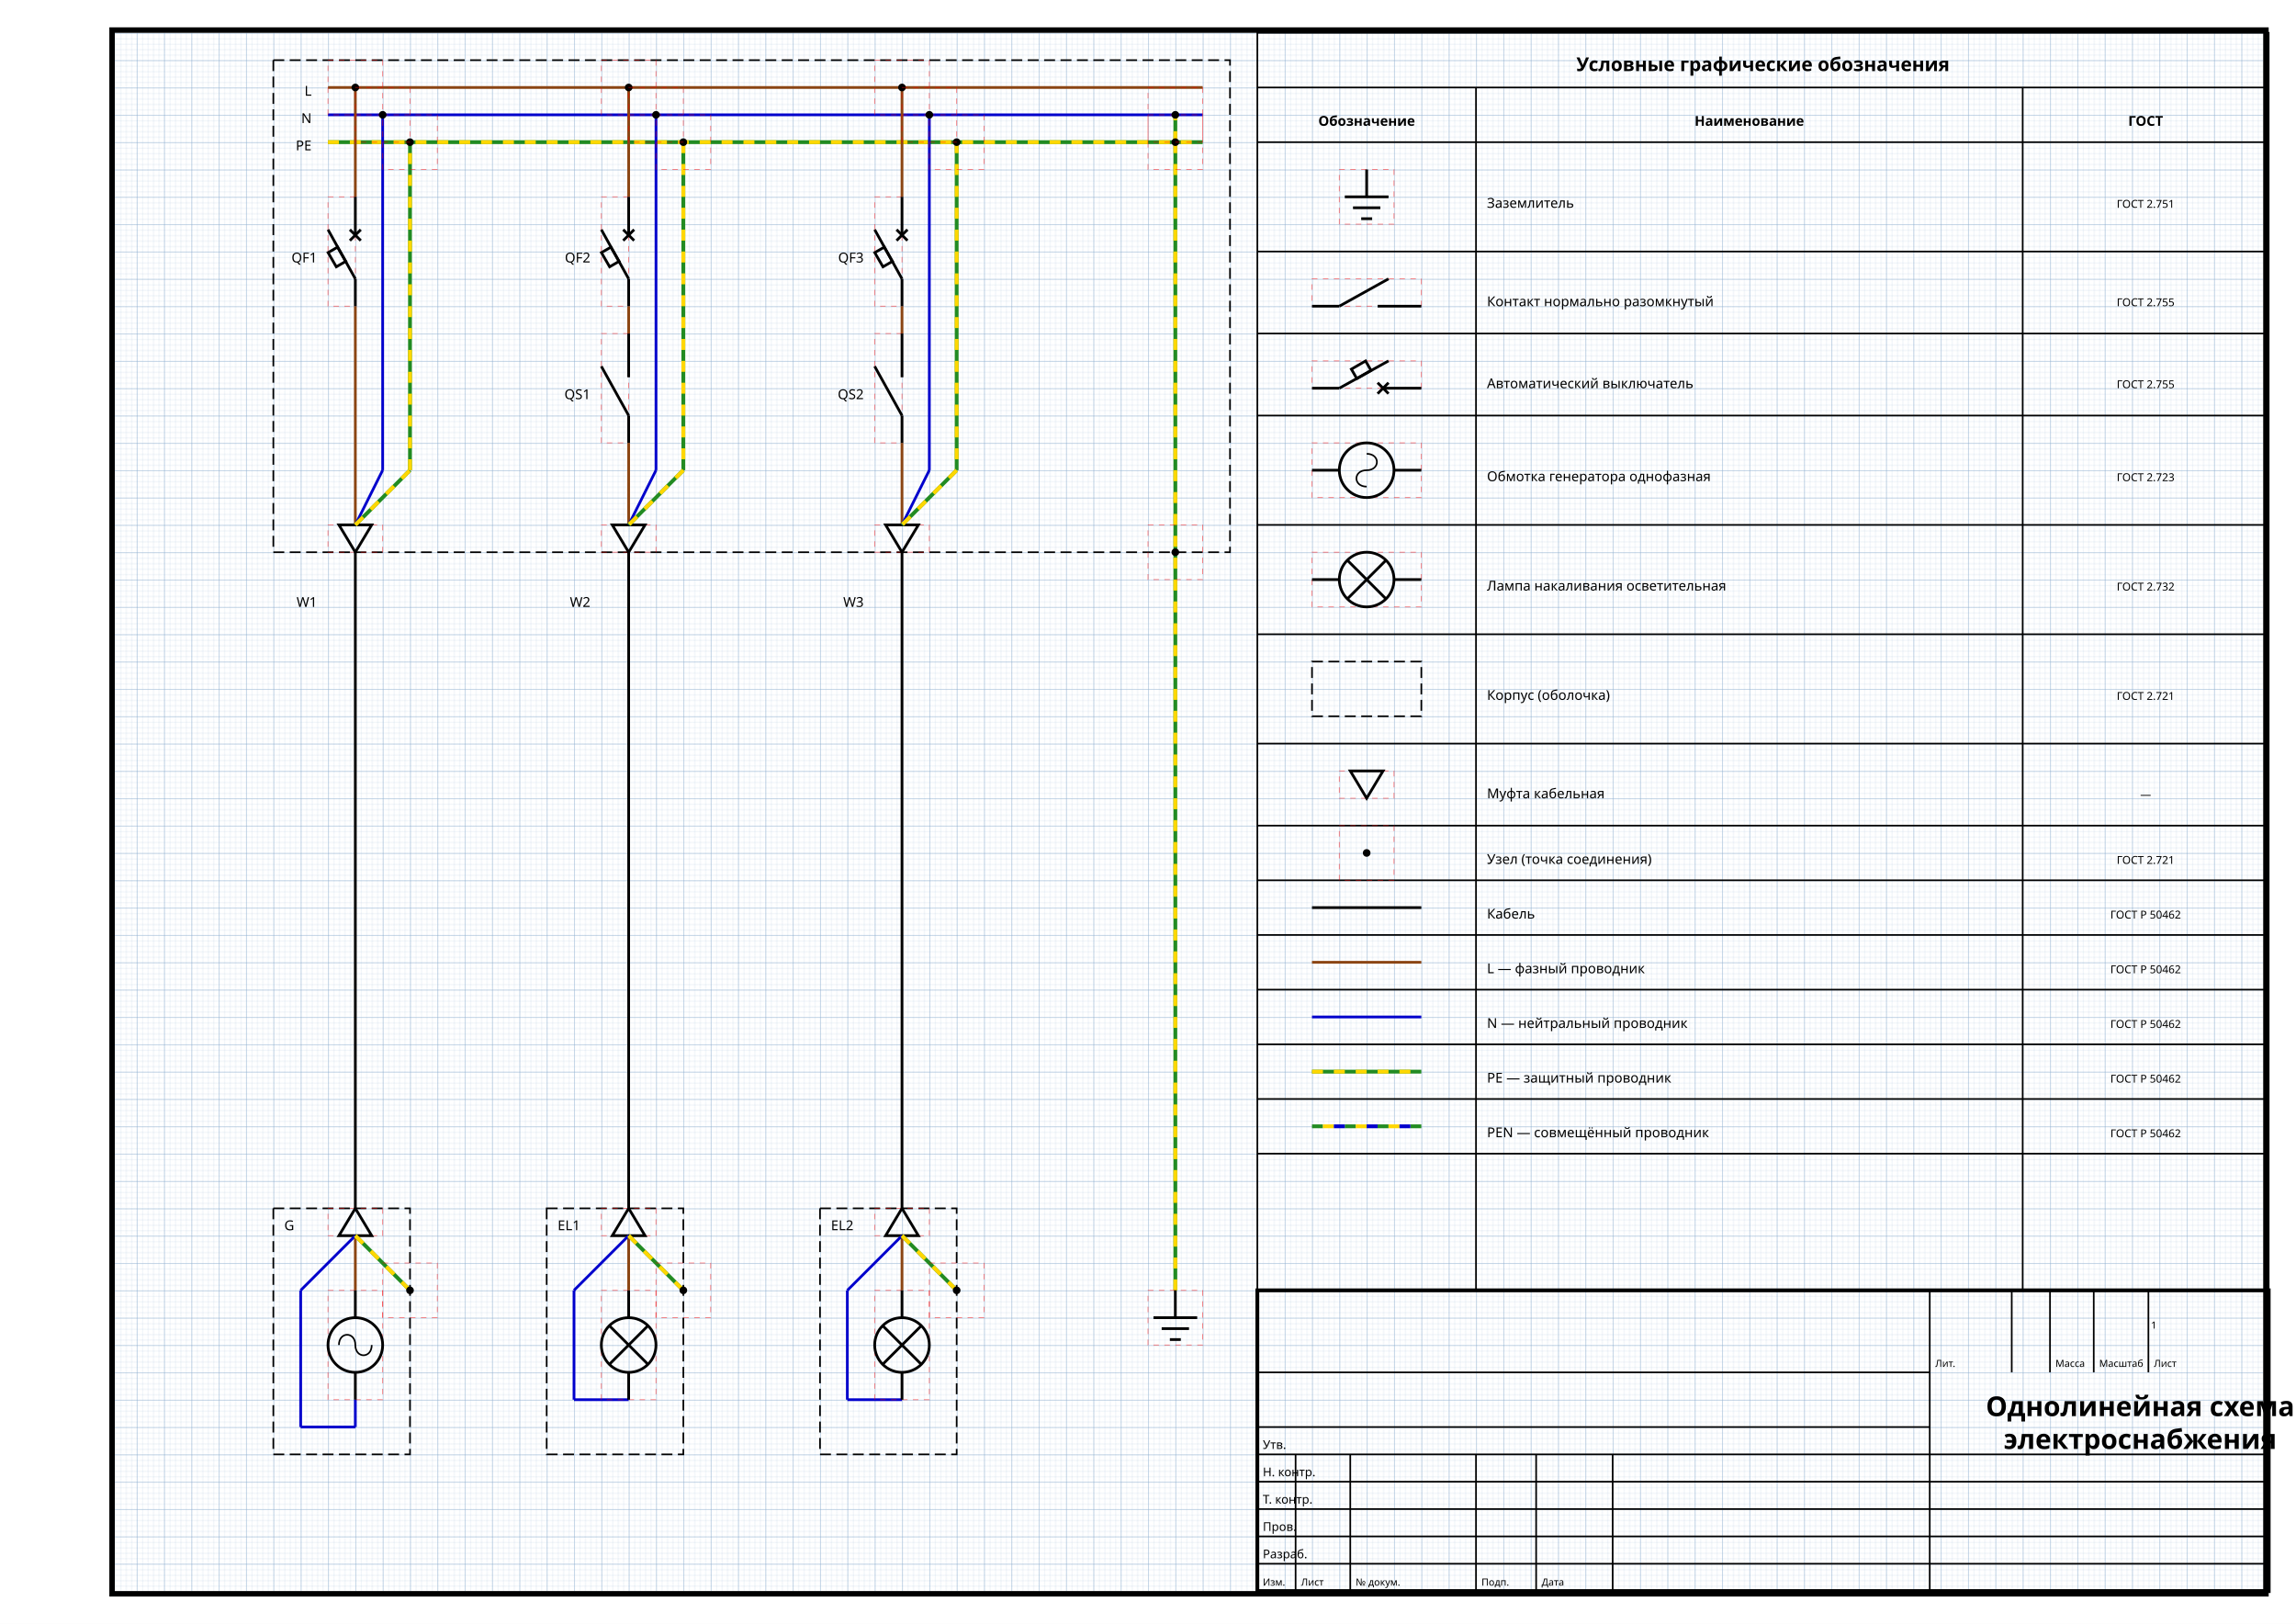
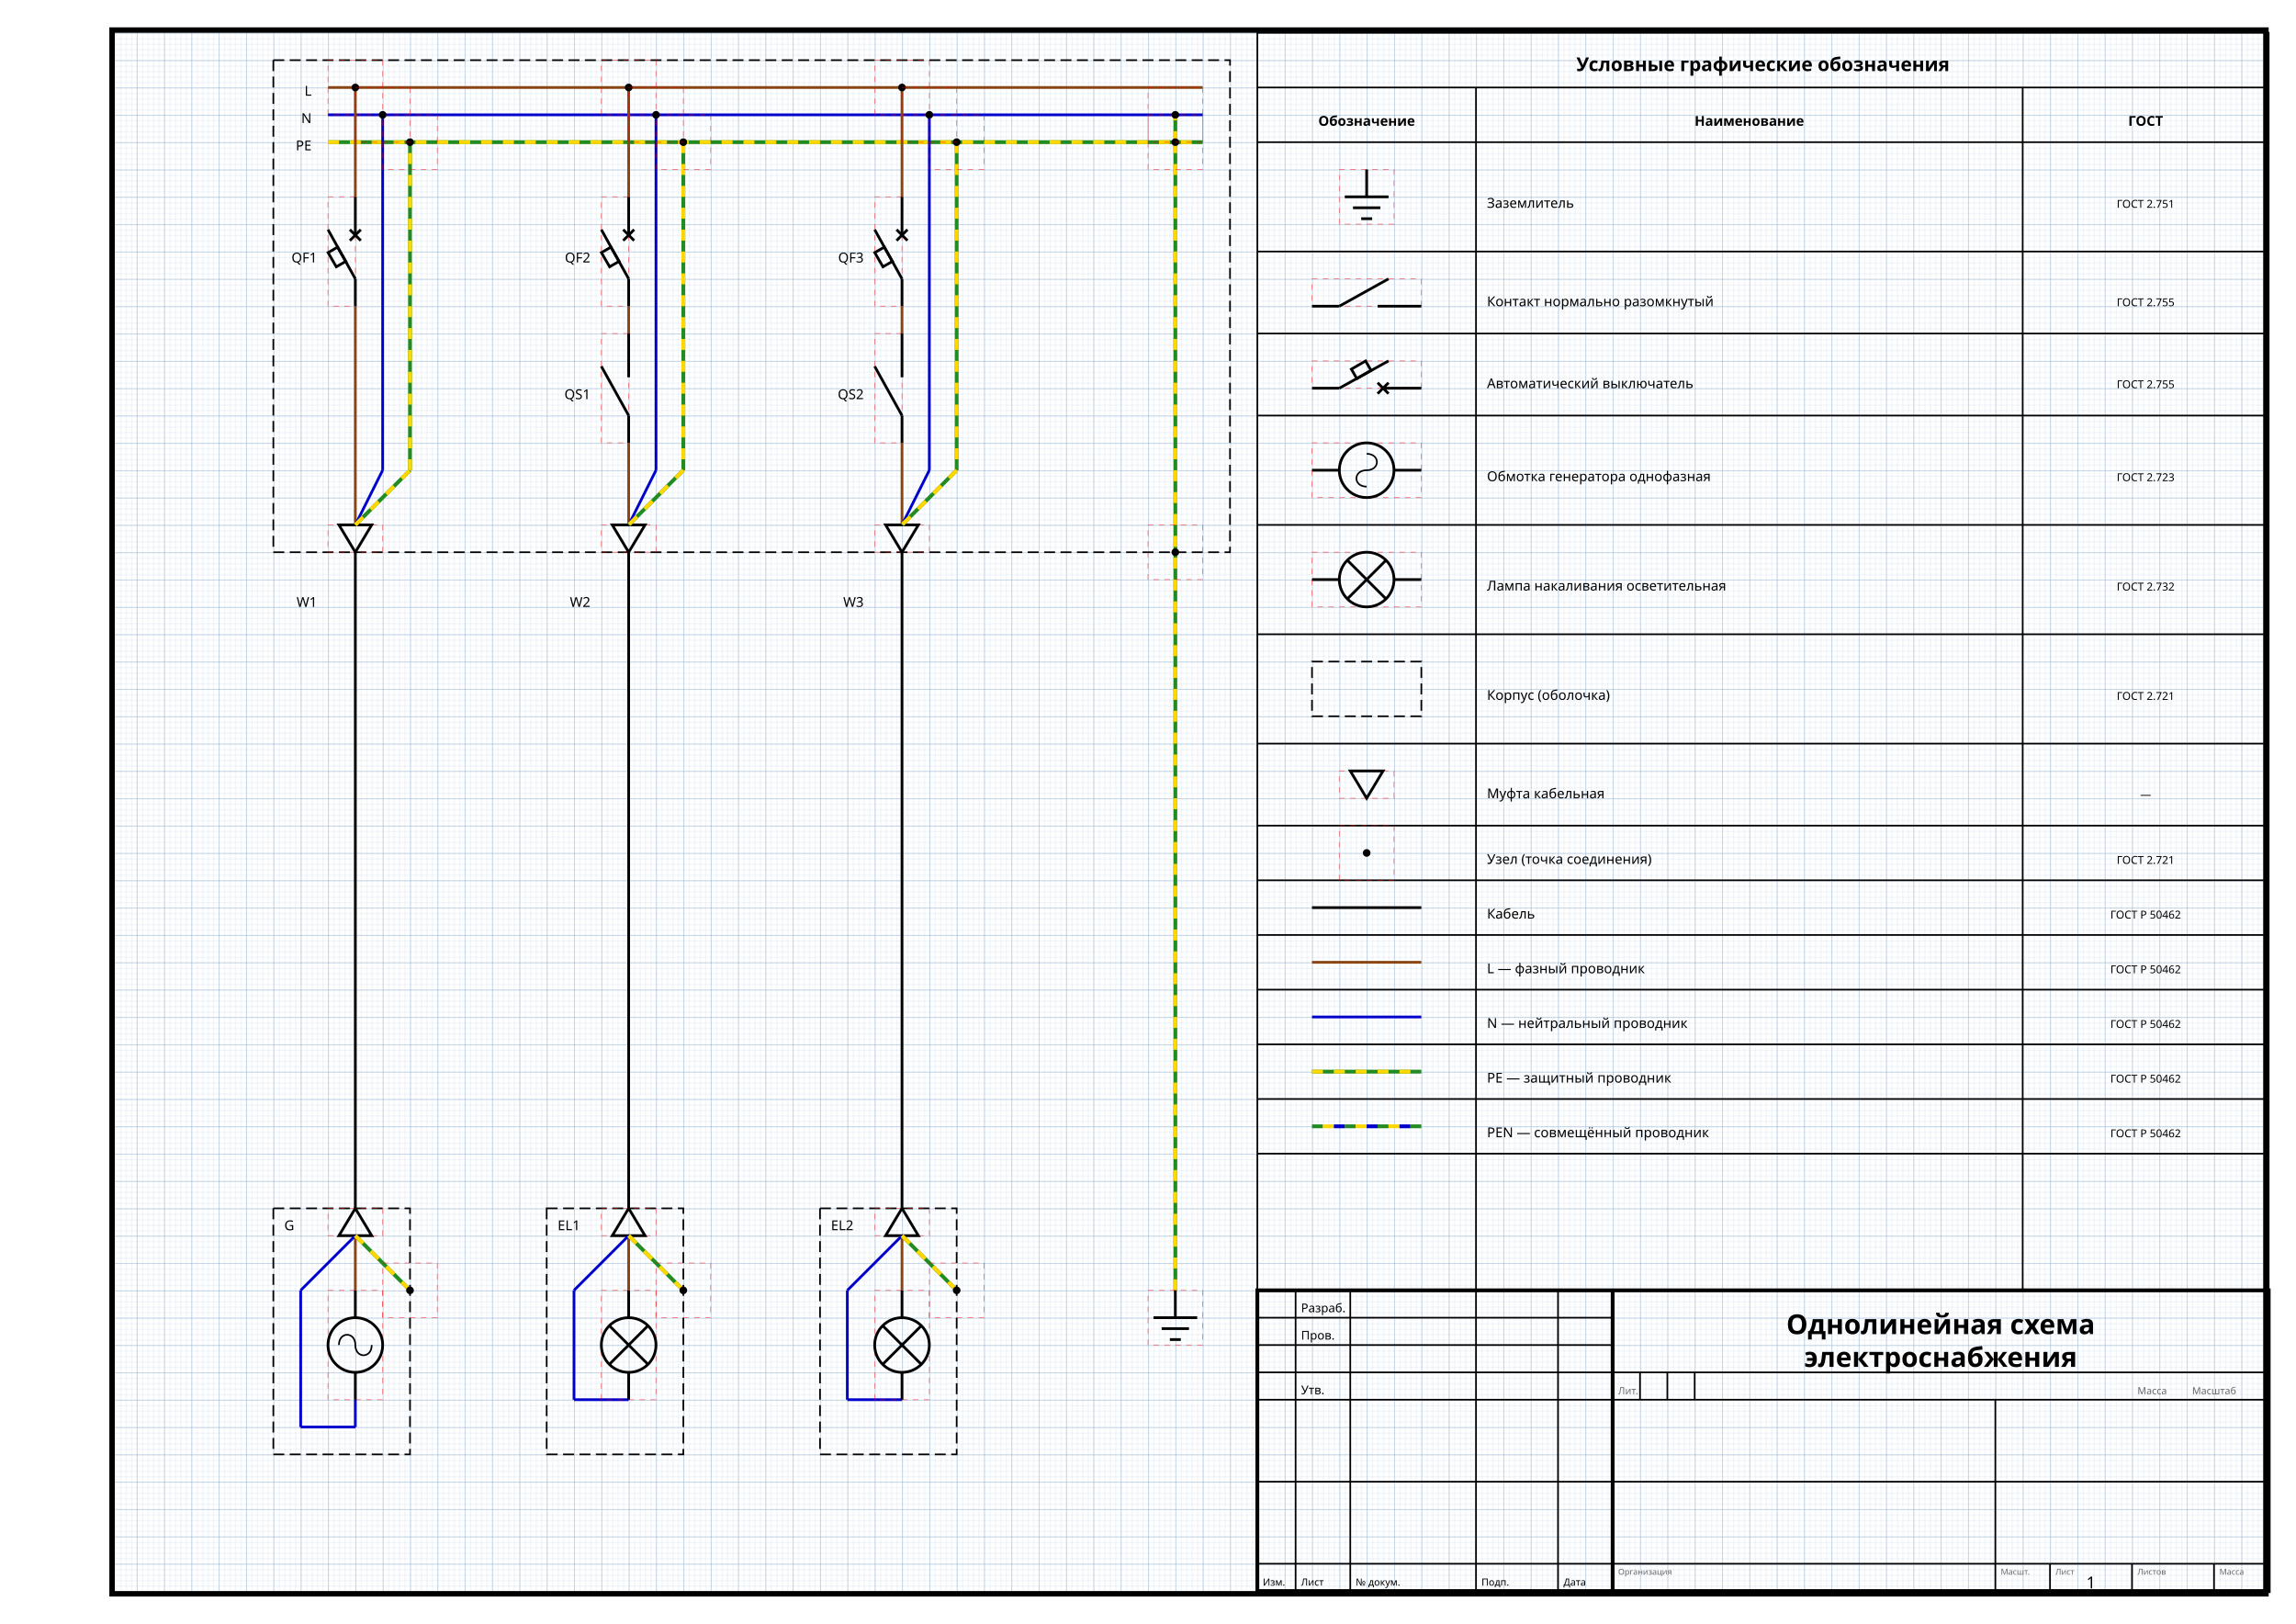
<svg xmlns="http://www.w3.org/2000/svg" width="420mm" height="297mm" viewBox="0 0 420 297">
  <rect width="420" height="297" fill="white" />
  <defs>
    <pattern id="mm1" width="1" height="1" patternUnits="userSpaceOnUse" y="1">
      <line x1="0" y1="0" x2="0" y2="1" stroke="#c8d8e8" stroke-width="0.1" />
      <line x1="0" y1="0" x2="1" y2="0" stroke="#c8d8e8" stroke-width="0.1" />
    </pattern>
    <pattern id="mm5" width="5" height="5" patternUnits="userSpaceOnUse" y="1">
      <rect width="5" height="5" fill="url(#mm1)" />
      <line x1="0" y1="0" x2="0" y2="5" stroke="#90b0d0" stroke-width="0.15" />
      <line x1="0" y1="0" x2="5" y2="0" stroke="#90b0d0" stroke-width="0.15" />
    </pattern>
    <symbol id="ugo-node" overflow="visible">
      <rect x="-5" y="-5" width="10" height="10" fill="none" stroke="red" stroke-width="0.15" stroke-dasharray="1,1" opacity="0.5" />
      <circle cx="0" cy="0" r="0.7" fill="black" stroke="none" />
    </symbol>
    <symbol id="ugo-ground" overflow="visible">
      <rect x="-5" y="0" width="10" height="10" fill="none" stroke="red" stroke-width="0.15" stroke-dasharray="1,1" opacity="0.5" />
      <g stroke="black" stroke-width="0.5">
        <line x1="0" y1="0" x2="0" y2="5" />
        <line x1="-4" y1="5" x2="4" y2="5" />
        <line x1="-2.5" y1="7" x2="2.5" y2="7" />
        <line x1="-1" y1="9" x2="1" y2="9" />
      </g>
    </symbol>
    <symbol id="ugo-contact" overflow="visible">
      <rect x="-5" y="0" width="5" height="20" fill="none" stroke="red" stroke-width="0.15" stroke-dasharray="1,1" opacity="0.5" />
      <g stroke="black" stroke-width="0.5" fill="none">
        <line x1="0" y1="0" x2="0" y2="8" />
        <line x1="0" y1="15" x2="-5" y2="6" />
        <line x1="0" y1="15" x2="0" y2="20" />
      </g>
    </symbol>
    <symbol id="ugo-breaker" overflow="visible">
      <rect x="-5" y="0" width="5" height="20" fill="none" stroke="red" stroke-width="0.15" stroke-dasharray="1,1" opacity="0.5" />
      <g stroke="black" stroke-width="0.5" fill="none">
        <line x1="0" y1="0" x2="0" y2="7" />
        <line x1="-1" y1="6" x2="1" y2="8" />
        <line x1="-1" y1="8" x2="1" y2="6" />
        <line x1="0" y1="15" x2="-5" y2="6" />
        <rect x="-2" y="-1.5" width="2" height="3" fill="none" stroke="black" stroke-width="0.5" transform="translate(-2.5, 10.5) rotate(-30)" />
        <line x1="0" y1="15" x2="0" y2="20" />
      </g>
    </symbol>
    <symbol id="ugo-generator" overflow="visible">
      <rect x="-5" y="0" width="10" height="20" fill="none" stroke="red" stroke-width="0.15" stroke-dasharray="1,1" opacity="0.5" />
      <g stroke="black" stroke-width="0.5" fill="none">
        <line x1="0" y1="0" x2="0" y2="5" />
        <circle cx="0" cy="10" r="5" />
        <path d="M-3,10 C-3,7.5 0,7.5 0,10 S3,12.5 3,10" stroke-width="0.3" />
        <line x1="0" y1="15" x2="0" y2="20" />
      </g>
    </symbol>
    <symbol id="ugo-lamp" overflow="visible">
      <rect x="-5" y="0" width="10" height="20" fill="none" stroke="red" stroke-width="0.15" stroke-dasharray="1,1" opacity="0.5" />
      <g stroke="black" stroke-width="0.5" fill="none">
        <line x1="0" y1="0" x2="0" y2="5" />
        <circle cx="0" cy="10" r="5" />
        <line x1="-3.5" y1="6.5" x2="3.5" y2="13.5" />
        <line x1="3.5" y1="6.5" x2="-3.5" y2="13.5" />
        <line x1="0" y1="15" x2="0" y2="20" />
      </g>
    </symbol>
    <symbol id="ugo-mufta" overflow="visible">
      <rect x="-5" y="0" width="10" height="5" fill="none" stroke="red" stroke-width="0.15" stroke-dasharray="1,1" opacity="0.5" />
      <polygon points="-3,0 3,0 0,5" stroke="black" stroke-width="0.5" fill="none" />
    </symbol>
  </defs>
  <rect x="21" y="6" width="393" height="285" fill="url(#mm5)" />
  <rect x="20.5" y="5.5" width="394" height="286" fill="none" stroke="black" stroke-width="1" />
  <g stroke="black" stroke-width="0.3" font-family="sans-serif" fill="none">
    <rect x="230" y="236" width="185" height="55" stroke-width="0.7" />
+     <line x1="230" y1="241" x2="295" y2="241" />
+     <line x1="230" y1="246" x2="295" y2="246" />
+     <line x1="230" y1="251" x2="415" y2="251" />
+     <line x1="230" y1="256" x2="415" y2="256" />
+     <line x1="230" y1="271" x2="415" y2="271" />
    <line x1="230" y1="286" x2="415" y2="286" />
-     <line x1="230" y1="281" x2="415" y2="281" />
-     <line x1="230" y1="276" x2="415" y2="276" />
-     <line x1="230" y1="271" x2="415" y2="271" />
-     <line x1="230" y1="266" x2="415" y2="266" />
-     <line x1="230" y1="261" x2="353" y2="261" />
-     <line x1="230" y1="251" x2="353" y2="251" />
-     <line x1="237" y1="266" x2="237" y2="291" />
-     <line x1="247" y1="266" x2="247" y2="291" />
-     <line x1="270" y1="266" x2="270" y2="291" />
-     <line x1="281" y1="266" x2="281" y2="291" />
-     <line x1="295" y1="266" x2="295" y2="291" />
-     <line x1="353" y1="236" x2="353" y2="291" />
-     <line x1="368" y1="236" x2="368" y2="251" />
-     <line x1="375" y1="236" x2="375" y2="251" />
-     <line x1="383" y1="236" x2="383" y2="251" />
-     <line x1="393" y1="236" x2="393" y2="251" />
+     <line x1="237" y1="236" x2="237" y2="291" />
+     <line x1="247" y1="236" x2="247" y2="291" />
+     <line x1="270" y1="236" x2="270" y2="291" />
+     <line x1="285" y1="236" x2="285" y2="291" />
+     <line x1="295" y1="236" x2="295" y2="291" stroke-width="0.7" />
+     <line x1="365" y1="256" x2="365" y2="286" />
+     <line x1="300" y1="251" x2="300" y2="256" />
+     <line x1="305" y1="251" x2="305" y2="256" />
+     <line x1="310" y1="251" x2="310" y2="256" />
+     <line x1="365" y1="286" x2="365" y2="291" />
+     <line x1="375" y1="286" x2="375" y2="291" />
+     <line x1="390" y1="286" x2="390" y2="291" />
+     <line x1="405" y1="286" x2="405" y2="291" />
+     <g font-size="2.2" fill="black" stroke="none">
+       <text x="238" y="240">Разраб.</text>
+       <text x="238" y="245">Пров.</text>
+       <text x="238" y="255">Утв.</text>
+     </g>
    <g font-size="1.8" fill="black" stroke="none">
      <text x="231" y="290">Изм.</text>
      <text x="238" y="290">Лист</text>
      <text x="248" y="290">№ докум.</text>
      <text x="271" y="290">Подп.</text>
-       <text x="282" y="290">Дата</text>
-     </g>
-     <g font-size="2.2" fill="black" stroke="none">
-       <text x="231" y="285">Разраб.</text>
-       <text x="231" y="280">Пров.</text>
-       <text x="231" y="270">Н. контр.</text>
-       <text x="231" y="275">Т. контр.</text>
-       <text x="231" y="265">Утв.</text>
-     </g>
-     <text x="391.5" y="259" font-size="5" fill="black" stroke="none" text-anchor="middle" font-weight="bold">Однолинейная схема</text>
-     <text x="391.5" y="265" font-size="5" fill="black" stroke="none" text-anchor="middle" font-weight="bold">электроснабжения</text>
-     <g font-size="1.8" fill="black" stroke="none">
-       <text x="354" y="250">Лит.</text>
-       <text x="376" y="250">Масса</text>
-       <text x="384" y="250">Масштаб</text>
-     </g>
-     <g font-size="1.8" fill="black" stroke="none">
-       <text x="394" y="250">Лист</text>
-       <text x="394" y="243" text-anchor="middle">1</text>
-     </g>
+       <text x="286" y="290">Дата</text>
+     </g>
+     <text x="355" y="244" font-size="5" fill="black" stroke="none" text-anchor="middle" font-weight="bold">Однолинейная схема</text>
+     <text x="355" y="250" font-size="5" fill="black" stroke="none" text-anchor="middle" font-weight="bold">электроснабжения</text>
+     <g font-size="1.8" fill="#666" stroke="none">
+       <text x="296" y="255">Лит.</text>
+       <text x="391" y="255">Масса</text>
+       <text x="401" y="255">Масштаб</text>
+     </g>
+     <g font-size="1.5" fill="#666" stroke="none">
+       <text x="296" y="288">Организация</text>
+       <text x="366" y="288">Масшт.</text>
+       <text x="376" y="288">Лист</text>
+       <text x="391" y="288">Листов</text>
+       <text x="406" y="288">Масса</text>
+     </g>
+     <text x="382.5" y="290.5" font-size="3" fill="black" stroke="none" text-anchor="middle">1</text>
  </g>
  <rect x="50" y="11" width="175" height="90" fill="none" stroke="black" stroke-width="0.3" stroke-dasharray="2,1" />
  <line x1="60" y1="16" x2="220" y2="16" stroke="#8B4513" stroke-width="0.5" />
  <line x1="60" y1="21" x2="220" y2="21" stroke="#0000CC" stroke-width="0.5" />
  <g stroke-width="0.7">
    <line x1="60" y1="26" x2="220" y2="26" stroke="#228B22" />
    <line x1="60" y1="26" x2="220" y2="26" stroke="#FFD700" stroke-dasharray="2,2" />
  </g>
  <rect x="50" y="221" width="25" height="45" fill="none" stroke="black" stroke-width="0.3" stroke-dasharray="2,1" />
  <rect x="100" y="221" width="25" height="45" fill="none" stroke="black" stroke-width="0.3" stroke-dasharray="2,1" />
  <rect x="150" y="221" width="25" height="45" fill="none" stroke="black" stroke-width="0.3" stroke-dasharray="2,1" />
  <g stroke="#8B4513" stroke-width="0.5">
    <line x1="65" y1="16" x2="65" y2="36" />
    <line x1="65" y1="56" x2="65" y2="96" />
    <line x1="65" y1="226" x2="65" y2="236" />
    <line x1="115" y1="16" x2="115" y2="36" />
    <line x1="115" y1="56" x2="115" y2="61" />
    <line x1="115" y1="81" x2="115" y2="96" />
    <line x1="115" y1="226" x2="115" y2="236" />
    <line x1="165" y1="16" x2="165" y2="36" />
    <line x1="165" y1="56" x2="165" y2="61" />
    <line x1="165" y1="81" x2="165" y2="96" />
    <line x1="165" y1="226" x2="165" y2="236" />
  </g>
  <use href="#ugo-breaker" x="65" y="36" />
  <use href="#ugo-breaker" x="115" y="36" />
  <use href="#ugo-contact" x="115" y="61" />
  <use href="#ugo-breaker" x="165" y="36" />
  <use href="#ugo-contact" x="165" y="61" />
  <use href="#ugo-mufta" x="65" y="96" />
  <line x1="65" y1="101" x2="65" y2="221" stroke="black" stroke-width="0.5" />
  <g transform="translate(65, 226) scale(1, -1)">
    <use href="#ugo-mufta" />
  </g>
  <use href="#ugo-mufta" x="115" y="96" />
  <line x1="115" y1="101" x2="115" y2="221" stroke="black" stroke-width="0.5" />
  <g transform="translate(115, 226) scale(1, -1)">
    <use href="#ugo-mufta" />
  </g>
  <use href="#ugo-mufta" x="165" y="96" />
  <line x1="165" y1="101" x2="165" y2="221" stroke="black" stroke-width="0.5" />
  <g transform="translate(165, 226) scale(1, -1)">
    <use href="#ugo-mufta" />
  </g>
  <g stroke="#0000CC" stroke-width="0.5">
    <line x1="70" y1="21" x2="70" y2="86" />
    <line x1="70" y1="86" x2="65" y2="96" />
    <line x1="65" y1="226" x2="55" y2="236" />
    <line x1="55" y1="236" x2="55" y2="261" />
    <line x1="55" y1="261" x2="65" y2="261" />
    <line x1="65" y1="261" x2="65" y2="256" />
    <line x1="120" y1="21" x2="120" y2="86" />
    <line x1="120" y1="86" x2="115" y2="96" />
    <line x1="115" y1="226" x2="105" y2="236" />
    <line x1="105" y1="236" x2="105" y2="256" />
    <line x1="105" y1="256" x2="115" y2="256" />
    <line x1="170" y1="21" x2="170" y2="86" />
    <line x1="170" y1="86" x2="165" y2="96" />
    <line x1="165" y1="226" x2="155" y2="236" />
    <line x1="155" y1="236" x2="155" y2="256" />
    <line x1="155" y1="256" x2="165" y2="256" />
  </g>
  <g stroke-width="0.7">
    <line x1="65" y1="96" x2="75" y2="86" stroke="#228B22" />
    <line x1="75" y1="86" x2="75" y2="26" stroke="#228B22" />
    <line x1="65" y1="226" x2="75" y2="236" stroke="#228B22" />
    <line x1="125" y1="26" x2="125" y2="86" stroke="#228B22" />
    <line x1="125" y1="86" x2="115" y2="96" stroke="#228B22" />
    <line x1="115" y1="226" x2="125" y2="236" stroke="#228B22" />
    <line x1="175" y1="26" x2="175" y2="86" stroke="#228B22" />
    <line x1="175" y1="86" x2="165" y2="96" stroke="#228B22" />
    <line x1="165" y1="226" x2="175" y2="236" stroke="#228B22" />
    <line x1="215" y1="26" x2="215" y2="21" stroke="#228B22" />
    <line x1="215" y1="26" x2="215" y2="236" stroke="#228B22" />
    <line x1="65" y1="96" x2="75" y2="86" stroke="#FFD700" stroke-dasharray="2,2" />
    <line x1="75" y1="86" x2="75" y2="26" stroke="#FFD700" stroke-dasharray="2,2" />
    <line x1="65" y1="226" x2="75" y2="236" stroke="#FFD700" stroke-dasharray="2,2" />
    <line x1="125" y1="26" x2="125" y2="86" stroke="#FFD700" stroke-dasharray="2,2" />
    <line x1="125" y1="86" x2="115" y2="96" stroke="#FFD700" stroke-dasharray="2,2" />
    <line x1="115" y1="226" x2="125" y2="236" stroke="#FFD700" stroke-dasharray="2,2" />
    <line x1="175" y1="26" x2="175" y2="86" stroke="#FFD700" stroke-dasharray="2,2" />
    <line x1="175" y1="86" x2="165" y2="96" stroke="#FFD700" stroke-dasharray="2,2" />
    <line x1="165" y1="226" x2="175" y2="236" stroke="#FFD700" stroke-dasharray="2,2" />
    <line x1="215" y1="26" x2="215" y2="21" stroke="#FFD700" stroke-dasharray="2,2" />
    <line x1="215" y1="26" x2="215" y2="236" stroke="#FFD700" stroke-dasharray="2,2" />
  </g>
  <use href="#ugo-node" x="75" y="236" />
  <use href="#ugo-node" x="75" y="26" />
  <use href="#ugo-node" x="125" y="26" />
  <use href="#ugo-node" x="125" y="236" />
  <use href="#ugo-node" x="175" y="26" />
  <use href="#ugo-node" x="175" y="236" />
  <use href="#ugo-node" x="215" y="26" />
  <use href="#ugo-node" x="215" y="101" />
  <use href="#ugo-node" x="65" y="16" />
  <use href="#ugo-node" x="115" y="16" />
  <use href="#ugo-node" x="165" y="16" />
  <use href="#ugo-node" x="70" y="21" />
  <use href="#ugo-node" x="120" y="21" />
  <use href="#ugo-node" x="170" y="21" />
  <use href="#ugo-node" x="215" y="21" />
  <use href="#ugo-generator" x="65" y="236" />
  <use href="#ugo-lamp" x="115" y="236" />
  <use href="#ugo-lamp" x="165" y="236" />
  <use href="#ugo-ground" x="215" y="236" />
  <g font-family="sans-serif" font-size="2.5" fill="black">
    <text x="57" y="17.5" text-anchor="end">L</text>
    <text x="57" y="22.5" text-anchor="end">N</text>
    <text x="57" y="27.5" text-anchor="end">PE</text>
    <text x="58" y="48" text-anchor="end">QF1</text>
    <text x="58" y="111" text-anchor="end">W1</text>
    <text x="52" y="225">G</text>
    <text x="108" y="48" text-anchor="end">QF2</text>
    <text x="108" y="73" text-anchor="end">QS1</text>
    <text x="108" y="111" text-anchor="end">W2</text>
    <text x="102" y="225">EL1</text>
    <text x="158" y="48" text-anchor="end">QF3</text>
    <text x="158" y="73" text-anchor="end">QS2</text>
    <text x="158" y="111" text-anchor="end">W3</text>
    <text x="152" y="225">EL2</text>
  </g>
  <g stroke="black" stroke-width="0.3" font-family="sans-serif">
    <rect x="230" y="6" width="185" height="230" fill="none" />
    <line x1="270" y1="16" x2="270" y2="236" />
    <line x1="370" y1="16" x2="370" y2="236" />
    <line x1="230" y1="16" x2="415" y2="16" />
    <line x1="230" y1="26" x2="415" y2="26" />
    <line x1="230" y1="46" x2="415" y2="46" />
    <line x1="230" y1="61" x2="415" y2="61" />
    <line x1="230" y1="76" x2="415" y2="76" />
    <line x1="230" y1="96" x2="415" y2="96" />
    <line x1="230" y1="116" x2="415" y2="116" />
    <line x1="230" y1="136" x2="415" y2="136" />
    <line x1="230" y1="151" x2="415" y2="151" />
    <line x1="230" y1="161" x2="415" y2="161" />
    <line x1="230" y1="171" x2="415" y2="171" />
    <line x1="230" y1="181" x2="415" y2="181" />
    <line x1="230" y1="191" x2="415" y2="191" />
    <line x1="230" y1="201" x2="415" y2="201" />
    <line x1="230" y1="211" x2="415" y2="211" />
    <text x="322.5" y="13" font-size="3.5" fill="black" stroke="none" font-weight="bold" text-anchor="middle">Условные графические обозначения</text>
    <g font-size="2.5" fill="black" stroke="none" font-weight="bold">
      <text x="250" y="23" text-anchor="middle">Обозначение</text>
      <text x="320" y="23" text-anchor="middle">Наименование</text>
      <text x="392.5" y="23" text-anchor="middle">ГОСТ</text>
    </g>
    <use href="#ugo-ground" x="250" y="31" />
    <text x="272" y="38" font-size="2.5" fill="black" stroke="none">Заземлитель</text>
    <text x="392.5" y="38" font-size="2" fill="black" stroke="none" text-anchor="middle">ГОСТ 2.751</text>
    <g transform="translate(250, 56) rotate(90)">
      <use href="#ugo-contact" y="-10" />
    </g>
    <text x="272" y="56" font-size="2.5" fill="black" stroke="none">Контакт нормально разомкнутый</text>
    <text x="392.5" y="56" font-size="2" fill="black" stroke="none" text-anchor="middle">ГОСТ 2.755</text>
    <g transform="translate(250, 71) rotate(90)">
      <use href="#ugo-breaker" y="-10" />
    </g>
    <text x="272" y="71" font-size="2.5" fill="black" stroke="none">Автоматический выключатель</text>
    <text x="392.5" y="71" font-size="2" fill="black" stroke="none" text-anchor="middle">ГОСТ 2.755</text>
    <g transform="translate(250, 86) rotate(90)">
      <use href="#ugo-generator" y="-10" />
    </g>
    <text x="272" y="88" font-size="2.5" fill="black" stroke="none">Обмотка генератора однофазная</text>
    <text x="392.5" y="88" font-size="2" fill="black" stroke="none" text-anchor="middle">ГОСТ 2.723</text>
    <g transform="translate(250, 106) rotate(90)">
      <use href="#ugo-lamp" y="-10" />
    </g>
    <text x="272" y="108" font-size="2.5" fill="black" stroke="none">Лампа накаливания осветительная</text>
    <text x="392.5" y="108" font-size="2" fill="black" stroke="none" text-anchor="middle">ГОСТ 2.732</text>
    <rect x="240" y="121" width="20" height="10" fill="none" stroke="black" stroke-dasharray="2,1" />
    <text x="272" y="128" font-size="2.5" fill="black" stroke="none">Корпус (оболочка)</text>
    <text x="392.5" y="128" font-size="2" fill="black" stroke="none" text-anchor="middle">ГОСТ 2.721</text>
    <use href="#ugo-mufta" x="250" y="141" />
    <text x="272" y="146" font-size="2.5" fill="black" stroke="none">Муфта кабельная</text>
    <text x="392.5" y="146" font-size="2" fill="black" stroke="none" text-anchor="middle">—</text>
    <use href="#ugo-node" x="250" y="156" />
    <text x="272" y="158" font-size="2.5" fill="black" stroke="none">Узел (точка соединения)</text>
    <text x="392.5" y="158" font-size="2" fill="black" stroke="none" text-anchor="middle">ГОСТ 2.721</text>
    <line x1="240" y1="166" x2="260" y2="166" stroke="black" stroke-width="0.5" />
    <text x="272" y="168" font-size="2.5" fill="black" stroke="none">Кабель</text>
    <text x="392.5" y="168" font-size="2" fill="black" stroke="none" text-anchor="middle">ГОСТ Р 50462</text>
    <line x1="240" y1="176" x2="260" y2="176" stroke="#8B4513" stroke-width="0.5" />
    <text x="272" y="178" font-size="2.5" fill="black" stroke="none">L — фазный проводник</text>
    <text x="392.5" y="178" font-size="2" fill="black" stroke="none" text-anchor="middle">ГОСТ Р 50462</text>
    <line x1="240" y1="186" x2="260" y2="186" stroke="#0000CC" stroke-width="0.5" />
    <text x="272" y="188" font-size="2.5" fill="black" stroke="none">N — нейтральный проводник</text>
    <text x="392.5" y="188" font-size="2" fill="black" stroke="none" text-anchor="middle">ГОСТ Р 50462</text>
    <line x1="240" y1="196" x2="260" y2="196" stroke="#228B22" stroke-width="0.7" />
    <line x1="240" y1="196" x2="260" y2="196" stroke="#FFD700" stroke-width="0.7" stroke-dasharray="2,2" />
    <text x="272" y="198" font-size="2.5" fill="black" stroke="none">PE — защитный проводник</text>
    <text x="392.5" y="198" font-size="2" fill="black" stroke="none" text-anchor="middle">ГОСТ Р 50462</text>
    <line x1="240" y1="206" x2="260" y2="206" stroke="#228B22" stroke-width="0.7" stroke-dasharray="2,4" stroke-dashoffset="0" />
    <line x1="240" y1="206" x2="260" y2="206" stroke="#FFD700" stroke-width="0.7" stroke-dasharray="2,4" stroke-dashoffset="4" />
    <line x1="240" y1="206" x2="260" y2="206" stroke="#0000CC" stroke-width="0.7" stroke-dasharray="2,4" stroke-dashoffset="2" />
    <text x="272" y="208" font-size="2.5" fill="black" stroke="none">PEN — совмещённый проводник</text>
    <text x="392.5" y="208" font-size="2" fill="black" stroke="none" text-anchor="middle">ГОСТ Р 50462</text>
  </g>
</svg>
